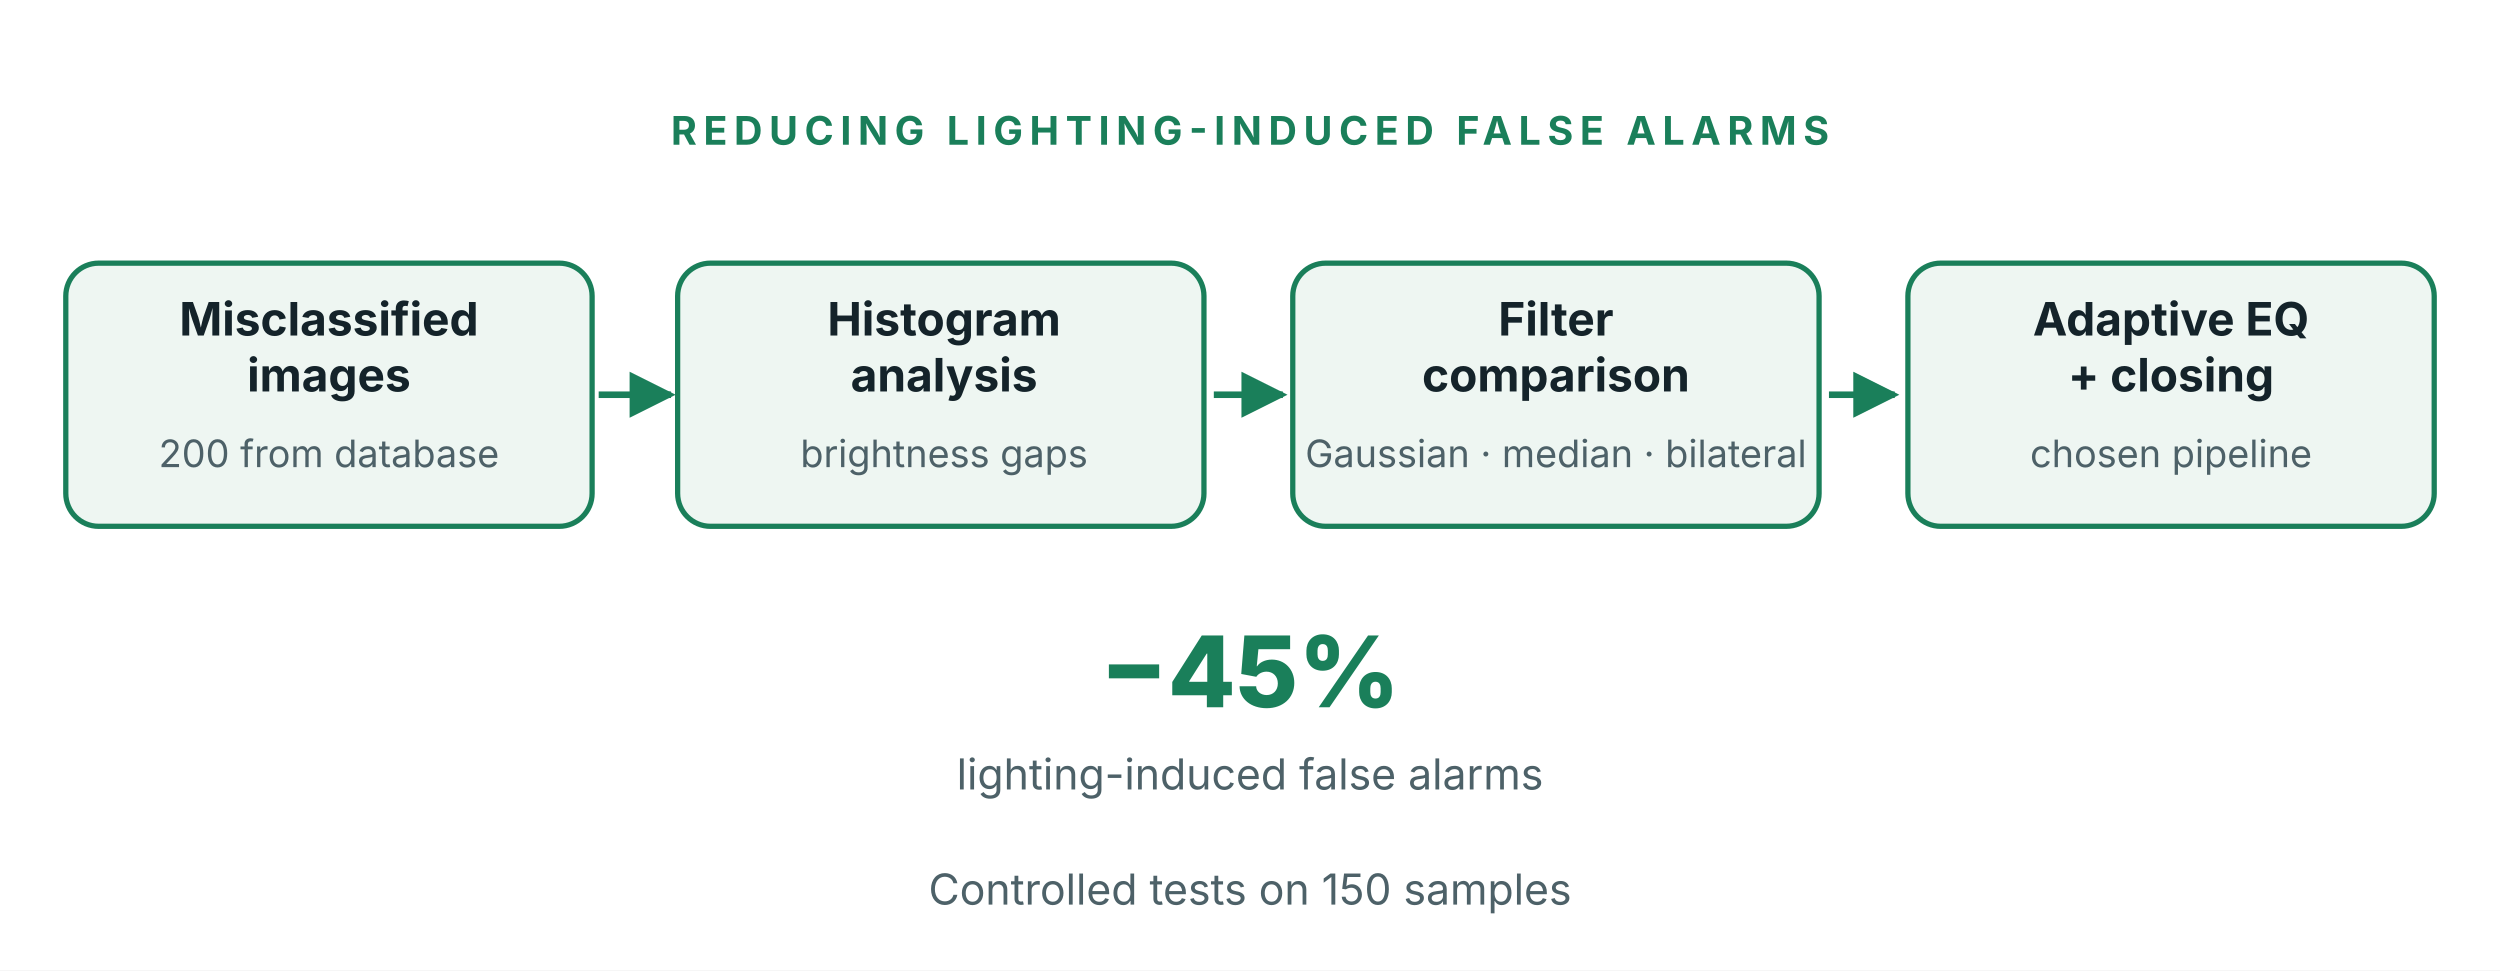
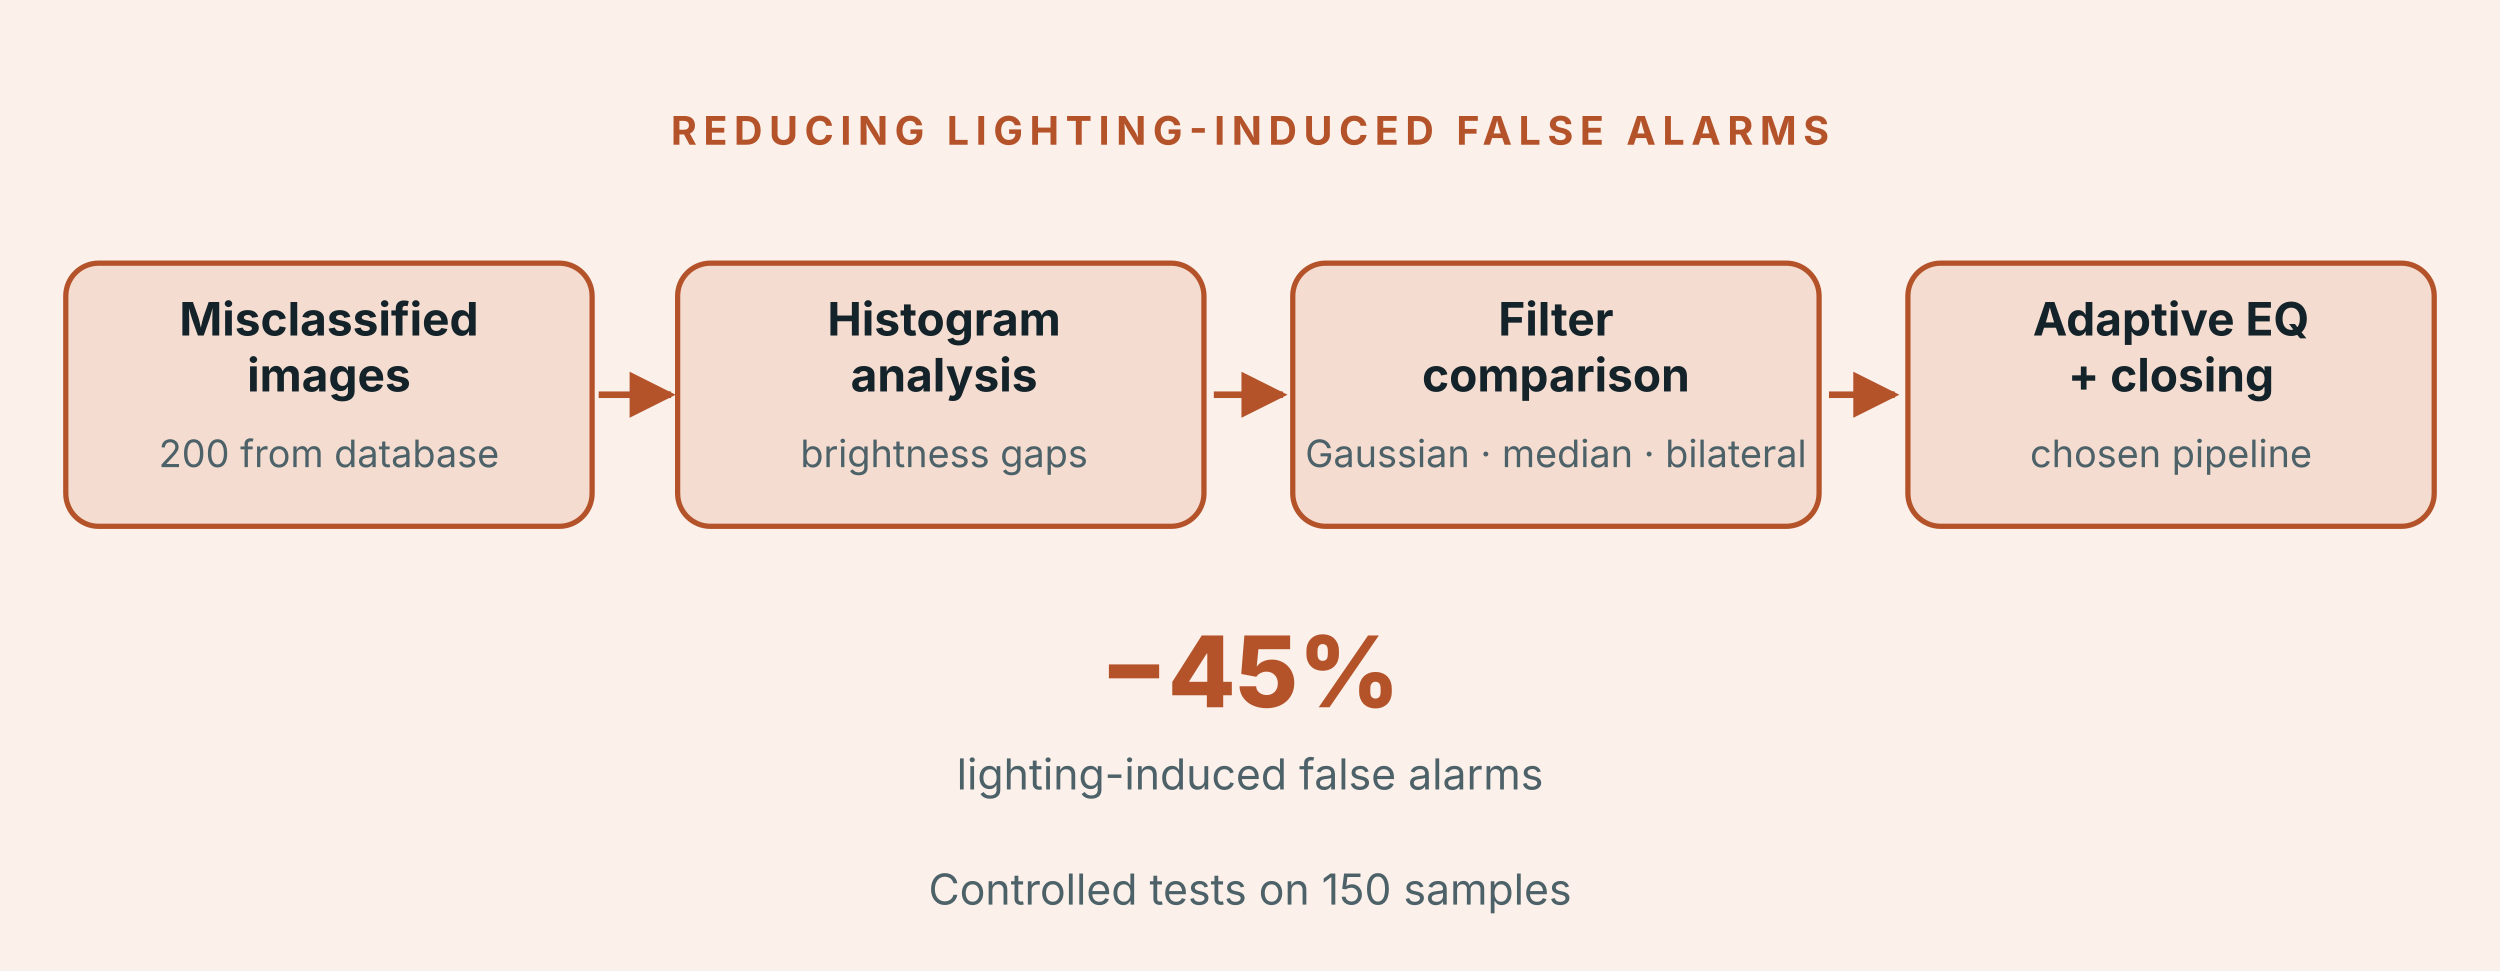
<svg xmlns="http://www.w3.org/2000/svg" width="760" height="295" viewBox="0 0 760 295" role="img" aria-labelledby="t d">
-   <rect width="760" height="295" fill="#ffffff" />
+   <rect width="760" height="295" fill="#fbf0ea" />
  <defs>
    <marker id="a" viewBox="0 0 10 10" refX="9" refY="5" markerWidth="7" markerHeight="7" orient="auto">
-       <path d="M0 0L10 5L0 10z" fill="#1a7f5a" />
+       <path d="M0 0L10 5L0 10z" fill="#b4532a" />
    </marker>
  </defs>
  <g font-family="Inter,system-ui,Arial,sans-serif" text-anchor="middle">
-     <text x="380" y="44" fill="#1a7f5a" font-size="12" letter-spacing="2" font-weight="700">REDUCING LIGHTING-INDUCED FALSE ALARMS</text>
-     <rect x="20" y="80" width="160" height="80" rx="10" fill="#eef6f2" stroke="#1a7f5a" stroke-width="1.6" />
+     <text x="380" y="44" fill="#b4532a" font-size="12" letter-spacing="2" font-weight="700">REDUCING LIGHTING-INDUCED FALSE ALARMS</text>
+     <rect x="20" y="80" width="160" height="80" rx="10" fill="#f4ddd0" stroke="#b4532a" stroke-width="1.6" />
    <text x="100" y="102" fill="#14232a" font-size="14" font-weight="700">Misclassified</text>
    <text x="100" y="119" fill="#14232a" font-size="14" font-weight="700">images</text>
    <text x="100" y="142" fill="#4d6168" font-size="11.5">200 from database</text>
-     <path d="M182 120.0H204" stroke="#1a7f5a" stroke-width="2" marker-end="url(#a)" />
-     <rect x="206" y="80" width="160" height="80" rx="10" fill="#eef6f2" stroke="#1a7f5a" stroke-width="1.6" />
+     <path d="M182 120.0H204" stroke="#b4532a" stroke-width="2" marker-end="url(#a)" />
+     <rect x="206" y="80" width="160" height="80" rx="10" fill="#f4ddd0" stroke="#b4532a" stroke-width="1.6" />
    <text x="287" y="102" fill="#14232a" font-size="14" font-weight="700">Histogram</text>
    <text x="287" y="119" fill="#14232a" font-size="14" font-weight="700">analysis</text>
    <text x="287" y="142" fill="#4d6168" font-size="11.5">brightness gaps</text>
-     <path d="M369 120.0H390" stroke="#1a7f5a" stroke-width="2" marker-end="url(#a)" />
-     <rect x="393" y="80" width="160" height="80" rx="10" fill="#eef6f2" stroke="#1a7f5a" stroke-width="1.6" />
+     <path d="M369 120.0H390" stroke="#b4532a" stroke-width="2" marker-end="url(#a)" />
+     <rect x="393" y="80" width="160" height="80" rx="10" fill="#f4ddd0" stroke="#b4532a" stroke-width="1.6" />
    <text x="473" y="102" fill="#14232a" font-size="14" font-weight="700">Filter</text>
    <text x="473" y="119" fill="#14232a" font-size="14" font-weight="700">comparison</text>
    <text x="473" y="142" fill="#4d6168" font-size="11.5">Gaussian · median · bilateral</text>
-     <path d="M556 120.0H576" stroke="#1a7f5a" stroke-width="2" marker-end="url(#a)" />
-     <rect x="580" y="80" width="160" height="80" rx="10" fill="#eef6f2" stroke="#1a7f5a" stroke-width="1.6" />
+     <path d="M556 120.0H576" stroke="#b4532a" stroke-width="2" marker-end="url(#a)" />
+     <rect x="580" y="80" width="160" height="80" rx="10" fill="#f4ddd0" stroke="#b4532a" stroke-width="1.6" />
    <text x="660" y="102" fill="#14232a" font-size="14" font-weight="700">Adaptive EQ</text>
    <text x="660" y="119" fill="#14232a" font-size="14" font-weight="700">+ closing</text>
    <text x="660" y="142" fill="#4d6168" font-size="11.5">chosen pipeline</text>
-     <text x="380" y="215" fill="#1a7f5a" font-size="30" font-weight="800">−45%</text>
+     <text x="380" y="215" fill="#b4532a" font-size="30" font-weight="800">−45%</text>
    <text x="380" y="240" fill="#4d6168" font-size="13">lighting-induced false alarms</text>
    <text x="380" y="275" fill="#4d6168" font-size="13">Controlled tests on 150 samples</text>
  </g>
</svg>
